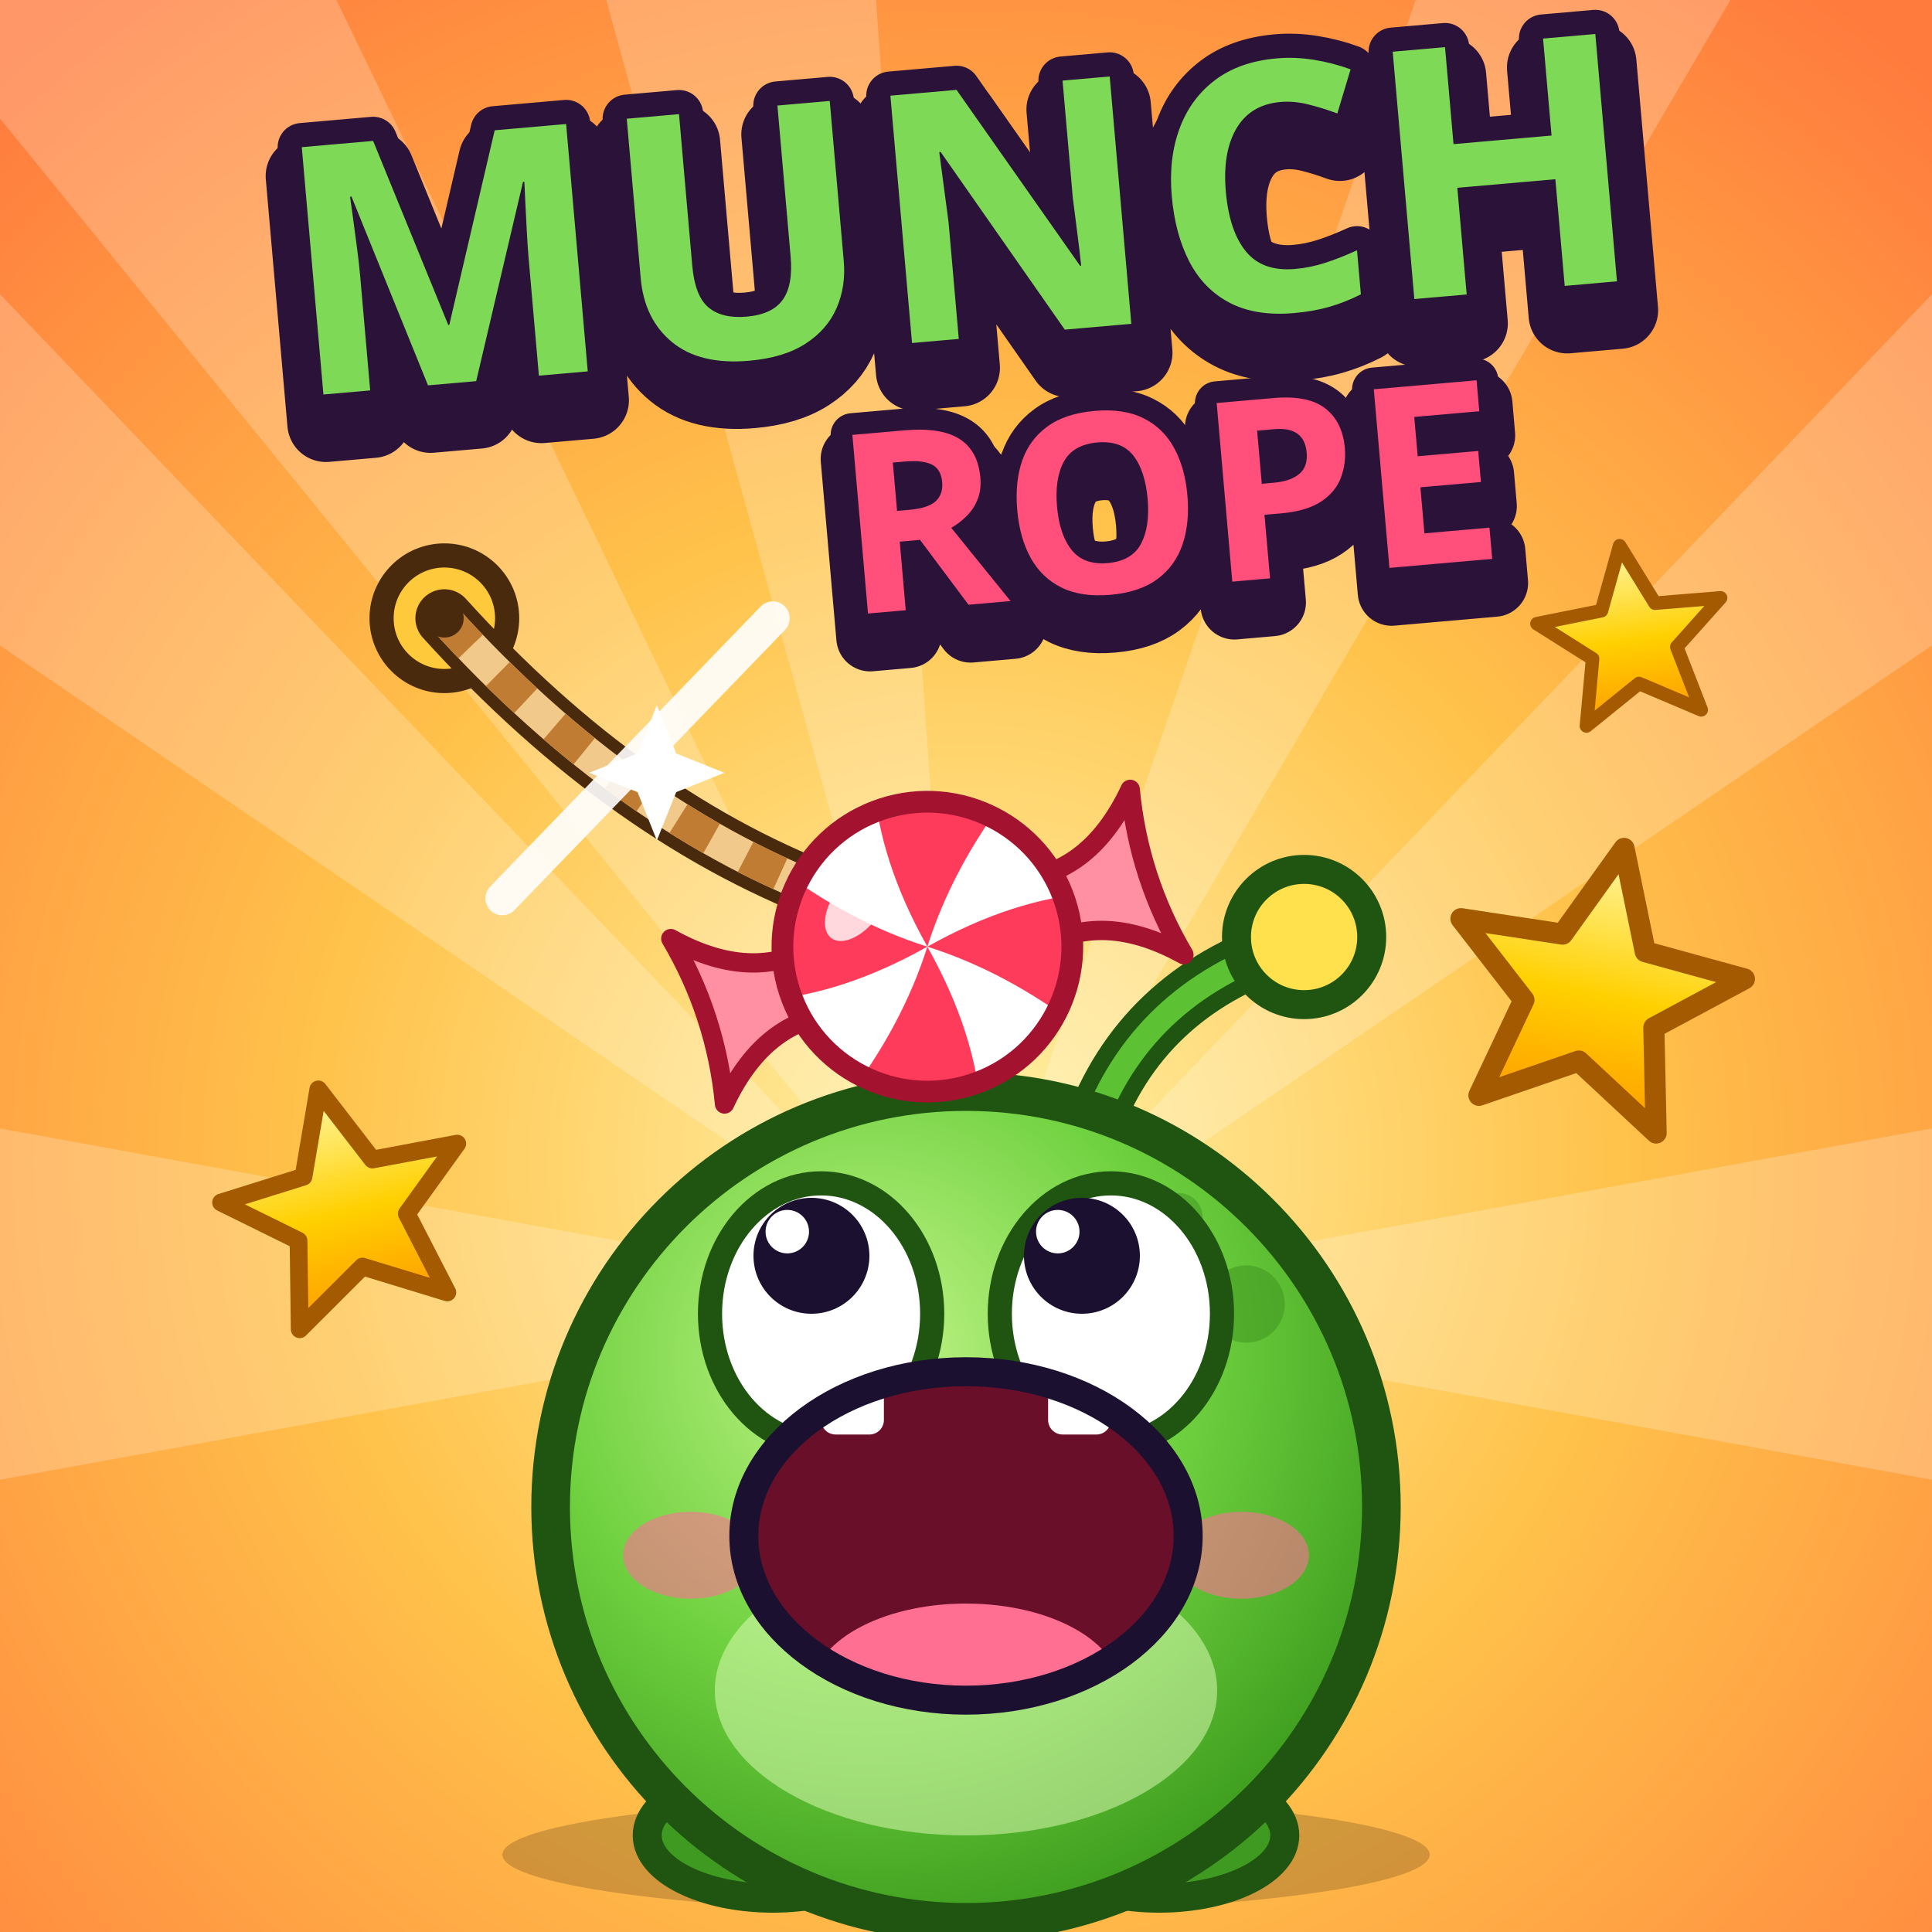
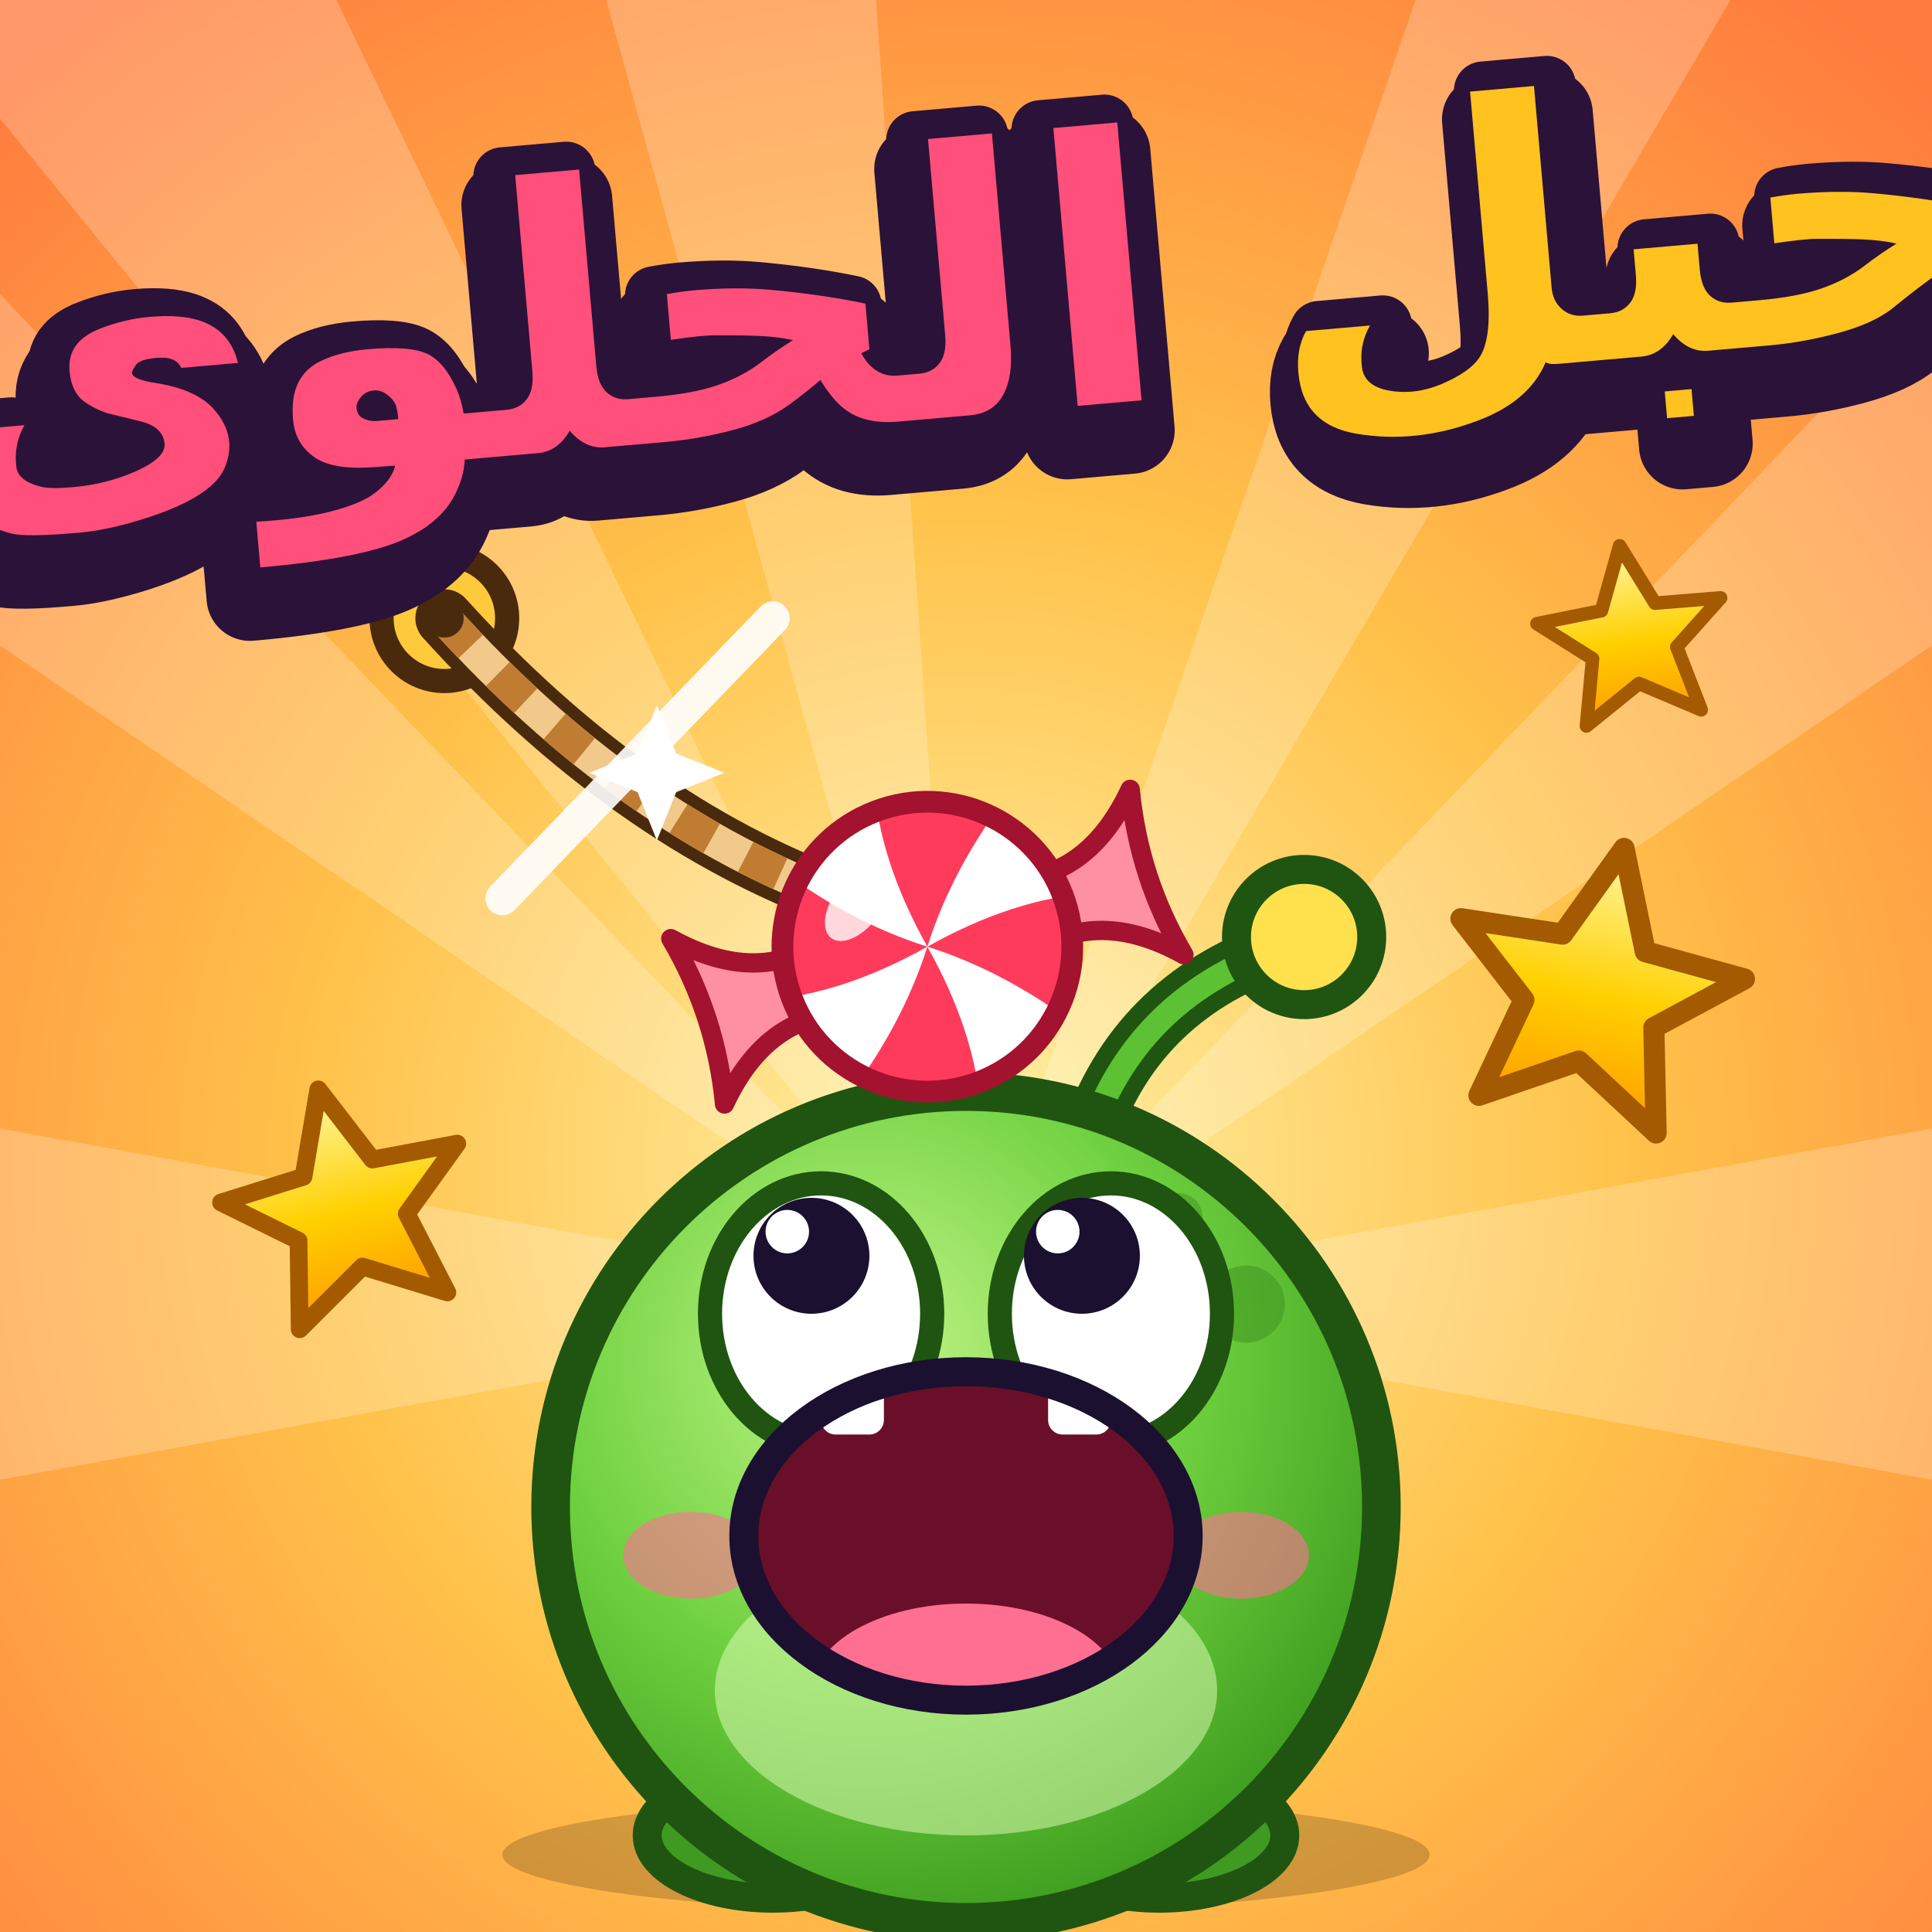
<svg xmlns="http://www.w3.org/2000/svg" viewBox="0 0 400 400" width="400" height="400">
  <defs>
    <radialGradient id="bg" cx="50%" cy="60%" r="75%">
      <stop offset="0" stop-color="#fff2a8" />
      <stop offset="0.45" stop-color="#ffc24a" />
      <stop offset="1" stop-color="#ff7a3d" />
    </radialGradient>
    <radialGradient id="body" cx="38%" cy="32%" r="70%">
      <stop offset="0" stop-color="#c4f58a" />
      <stop offset="0.55" stop-color="#6fd13f" />
      <stop offset="1" stop-color="#3f9e1f" />
    </radialGradient>
    <linearGradient id="star" x1="0" y1="0" x2="0" y2="1">
      <stop offset="0" stop-color="#fff7a8" />
      <stop offset="0.55" stop-color="#ffd000" />
      <stop offset="1" stop-color="#ff9d00" />
    </linearGradient>
    <clipPath id="candyClip">
      <circle cx="0" cy="0" r="30" />
    </clipPath>
    <clipPath id="mouthClip">
      <ellipse cx="200" cy="318" rx="46" ry="34" />
    </clipPath>
    <path id="st" d="M0,-24 L7,-8 L24,-7 L11,4 L15,21 L0,12 L-15,21 L-11,4 L-24,-7 L-7,-8 Z" />
  </defs>
  <rect width="400" height="400" rx="0" fill="url(#bg)" />
  <g opacity="0.22" fill="#fff">
    <path d="M200 270 L120 -20 L180 -20 Z" />
    <path d="M200 270 L300 -20 L370 -20 Z" />
    <path d="M200 270 L420 40 L420 120 Z" />
    <path d="M200 270 L-20 40 L-20 120 Z" />
    <path d="M200 270 L420 230 L420 310 Z" />
    <path d="M200 270 L-20 230 L-20 310 Z" />
    <path d="M200 270 L60 -20 L0 -20 L-20 0 Z" />
  </g>
  <circle cx="92" cy="128" r="13" fill="#ffc93c" stroke="#4a2a0c" stroke-width="5" />
  <path d="M92 128 Q130 170 174 186" fill="none" stroke="#4a2a0c" stroke-width="12" stroke-linecap="round" />
  <path d="M92 128 Q130 170 174 186" fill="none" stroke="#f1c98a" stroke-width="7" stroke-linecap="round" />
  <path d="M92 128 Q130 170 174 186" fill="none" stroke="#c07c33" stroke-width="7" stroke-dasharray="8 8" />
  <circle cx="92" cy="128" r="4" fill="#4a2a0c" />
  <path d="M104 186 L160 128" stroke="#fff" stroke-width="7" stroke-linecap="round" opacity="0.9" />
  <path d="M136 146 l4 10 l10 4 l-10 4 l-4 10 l-4 -10 l-10 -4 l10 -4 Z" fill="#fff" />
  <ellipse cx="200" cy="384" rx="96" ry="12" fill="#000" opacity="0.18" />
  <path d="M226 234 Q236 206 266 196" fill="none" stroke="#1f5510" stroke-width="12" stroke-linecap="round" />
  <path d="M226 234 Q236 206 266 196" fill="none" stroke="#5cc233" stroke-width="5" stroke-linecap="round" />
  <circle cx="270" cy="194" r="14" fill="#ffe14d" stroke="#1f5510" stroke-width="6" />
  <ellipse cx="160" cy="380" rx="26" ry="13" fill="#3f9a22" stroke="#1f5510" stroke-width="6" />
  <ellipse cx="240" cy="380" rx="26" ry="13" fill="#3f9a22" stroke="#1f5510" stroke-width="6" />
  <circle cx="200" cy="312" r="86" fill="url(#body)" stroke="#1f5510" stroke-width="8" />
  <ellipse cx="200" cy="350" rx="52" ry="30" fill="#e6ffbe" opacity="0.5" />
  <circle cx="258" cy="270" r="8" fill="#2f7a14" opacity="0.35" />
  <circle cx="244" cy="252" r="5" fill="#2f7a14" opacity="0.35" />
  <ellipse cx="143" cy="322" rx="14" ry="9" fill="#ff6e96" opacity="0.6" />
  <ellipse cx="257" cy="322" rx="14" ry="9" fill="#ff6e96" opacity="0.6" />
  <ellipse cx="170" cy="272" rx="23" ry="27" fill="#fff" stroke="#1f5510" stroke-width="5" />
  <ellipse cx="230" cy="272" rx="23" ry="27" fill="#fff" stroke="#1f5510" stroke-width="5" />
  <circle cx="168" cy="260" r="12" fill="#1b1030" />
  <circle cx="224" cy="260" r="12" fill="#1b1030" />
  <circle cx="163" cy="255" r="4.5" fill="#fff" />
  <circle cx="219" cy="255" r="4.5" fill="#fff" />
  <ellipse cx="200" cy="318" rx="46" ry="34" fill="#6a0f2a" />
  <g clip-path="url(#mouthClip)">
    <ellipse cx="200" cy="350" rx="32" ry="18" fill="#ff6f91" />
    <rect x="170" y="282" width="13" height="15" rx="3" fill="#fff" />
    <rect x="217" y="282" width="13" height="15" rx="3" fill="#fff" />
  </g>
  <ellipse cx="200" cy="318" rx="46" ry="34" fill="none" stroke="#1b1030" stroke-width="6" />
  <g transform="translate(192 196) rotate(-18)">
    <path d="M-20 -8 Q-36 -3 -50 -18 Q-46 0 -50 18 Q-36 3 -20 8 Z" fill="#ff8fa3" stroke="#a3122f" stroke-width="4" stroke-linejoin="round" />
    <path d="M20 -8 Q36 -3 50 -18 Q46 0 50 18 Q36 3 20 8 Z" fill="#ff8fa3" stroke="#a3122f" stroke-width="4" stroke-linejoin="round" />
    <circle r="30" fill="#fff" />
    <g clip-path="url(#candyClip)" fill="#ff3b5c">
      <path d="M0 0 Q20 -4 36 0 L25 26 Q14 10 0 0 Z" />
      <path d="M0 0 Q4 20 0 36 L-26 25 Q-10 14 0 0 Z" />
      <path d="M0 0 Q-20 4 -36 0 L-25 -26 Q-14 -10 0 0 Z" />
      <path d="M0 0 Q-4 -20 0 -36 L26 -25 Q10 -14 0 0 Z" />
    </g>
    <circle r="30" fill="none" stroke="#a3122f" stroke-width="4.5" />
    <ellipse cx="-11" cy="-13" rx="9" ry="5" fill="#fff" opacity="0.8" transform="rotate(-35 -11 -13)" />
  </g>
  <use href="#st" transform="translate(330 205) rotate(12) scale(1.25)" fill="url(#star)" stroke="#a35a00" stroke-width="3.5" stroke-linejoin="round" />
  <use href="#st" transform="translate(72 250) rotate(-14) scale(1.05)" fill="url(#star)" stroke="#a35a00" stroke-width="3.5" stroke-linejoin="round" />
  <use href="#st" transform="translate(338 132) rotate(-8) scale(0.8)" fill="url(#star)" stroke="#a35a00" stroke-width="3.5" stroke-linejoin="round" />
-   <g font-family="Fredoka, 'Segoe UI Rounded', 'Segoe UI', 'Trebuchet MS', sans-serif" font-weight="700" text-anchor="middle" stroke-linejoin="round">
-     <g transform="rotate(-5 200 60)">
-       <text x="200" y="76" font-size="72" fill="#2b1238" stroke="#2b1238" stroke-width="16">MUNCH</text>
-       <text x="200" y="70" font-size="72" fill="#2b1238" stroke="#2b1238" stroke-width="10">MUNCH</text>
-       <text x="200" y="70" font-size="72" fill="#7ed957">MUNCH</text>
-       <text x="238" y="130" font-size="52" fill="#2b1238" stroke="#2b1238" stroke-width="14">ROPE</text>
-       <text x="238" y="125" font-size="52" fill="#2b1238" stroke="#2b1238" stroke-width="9">ROPE</text>
-       <text x="238" y="125" font-size="52" fill="#ff4f7a">ROPE</text>
-     </g>
+   <g font-family="'Segoe UI', Tahoma, Arial, sans-serif" font-weight="bold" font-size="76" text-anchor="middle" direction="rtl" stroke-linejoin="round" transform="rotate(-5 200 70)">
+     <text x="200" y="92" fill="#2b1238" stroke="#2b1238" stroke-width="18">حبل الحلوى</text>
+     <text x="200" y="86" fill="#2b1238" stroke="#2b1238" stroke-width="12">حبل الحلوى</text>
+     <text x="200" y="86">
+       <tspan fill="#ffc21f">حبل</tspan>
+       <tspan fill="#ff4f7a">الحلوى</tspan>
+     </text>
  </g>
</svg>
